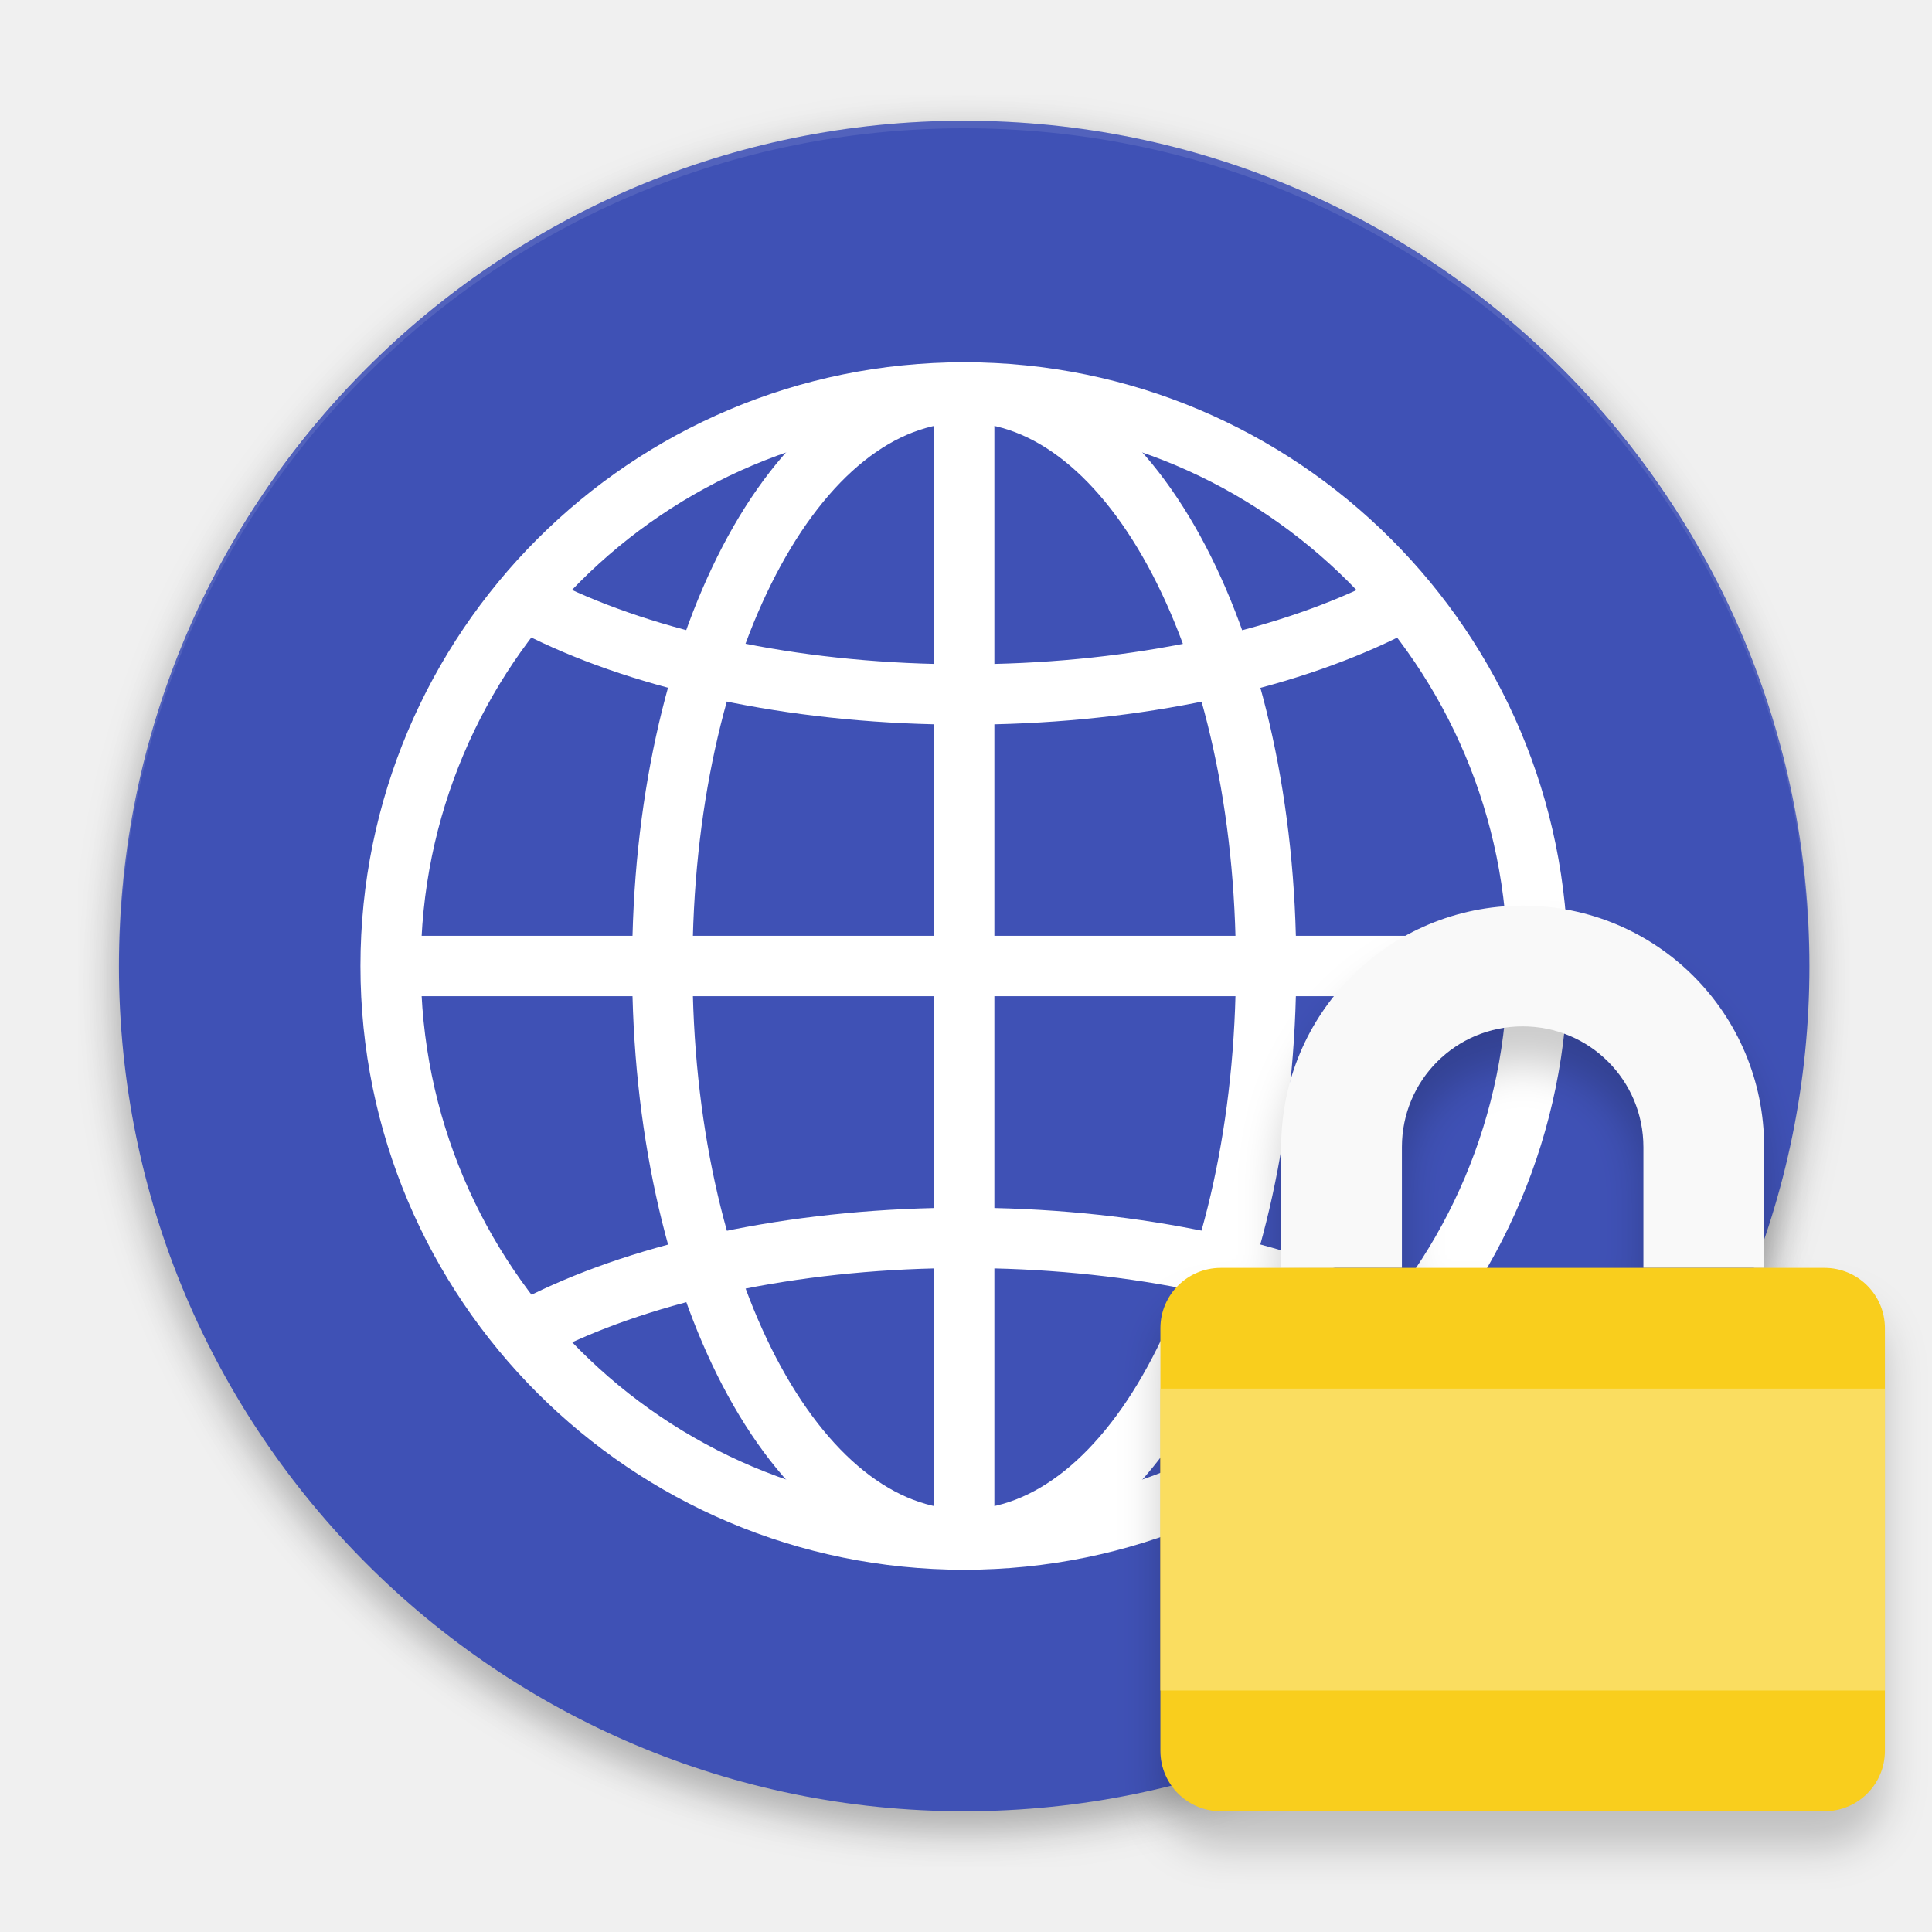
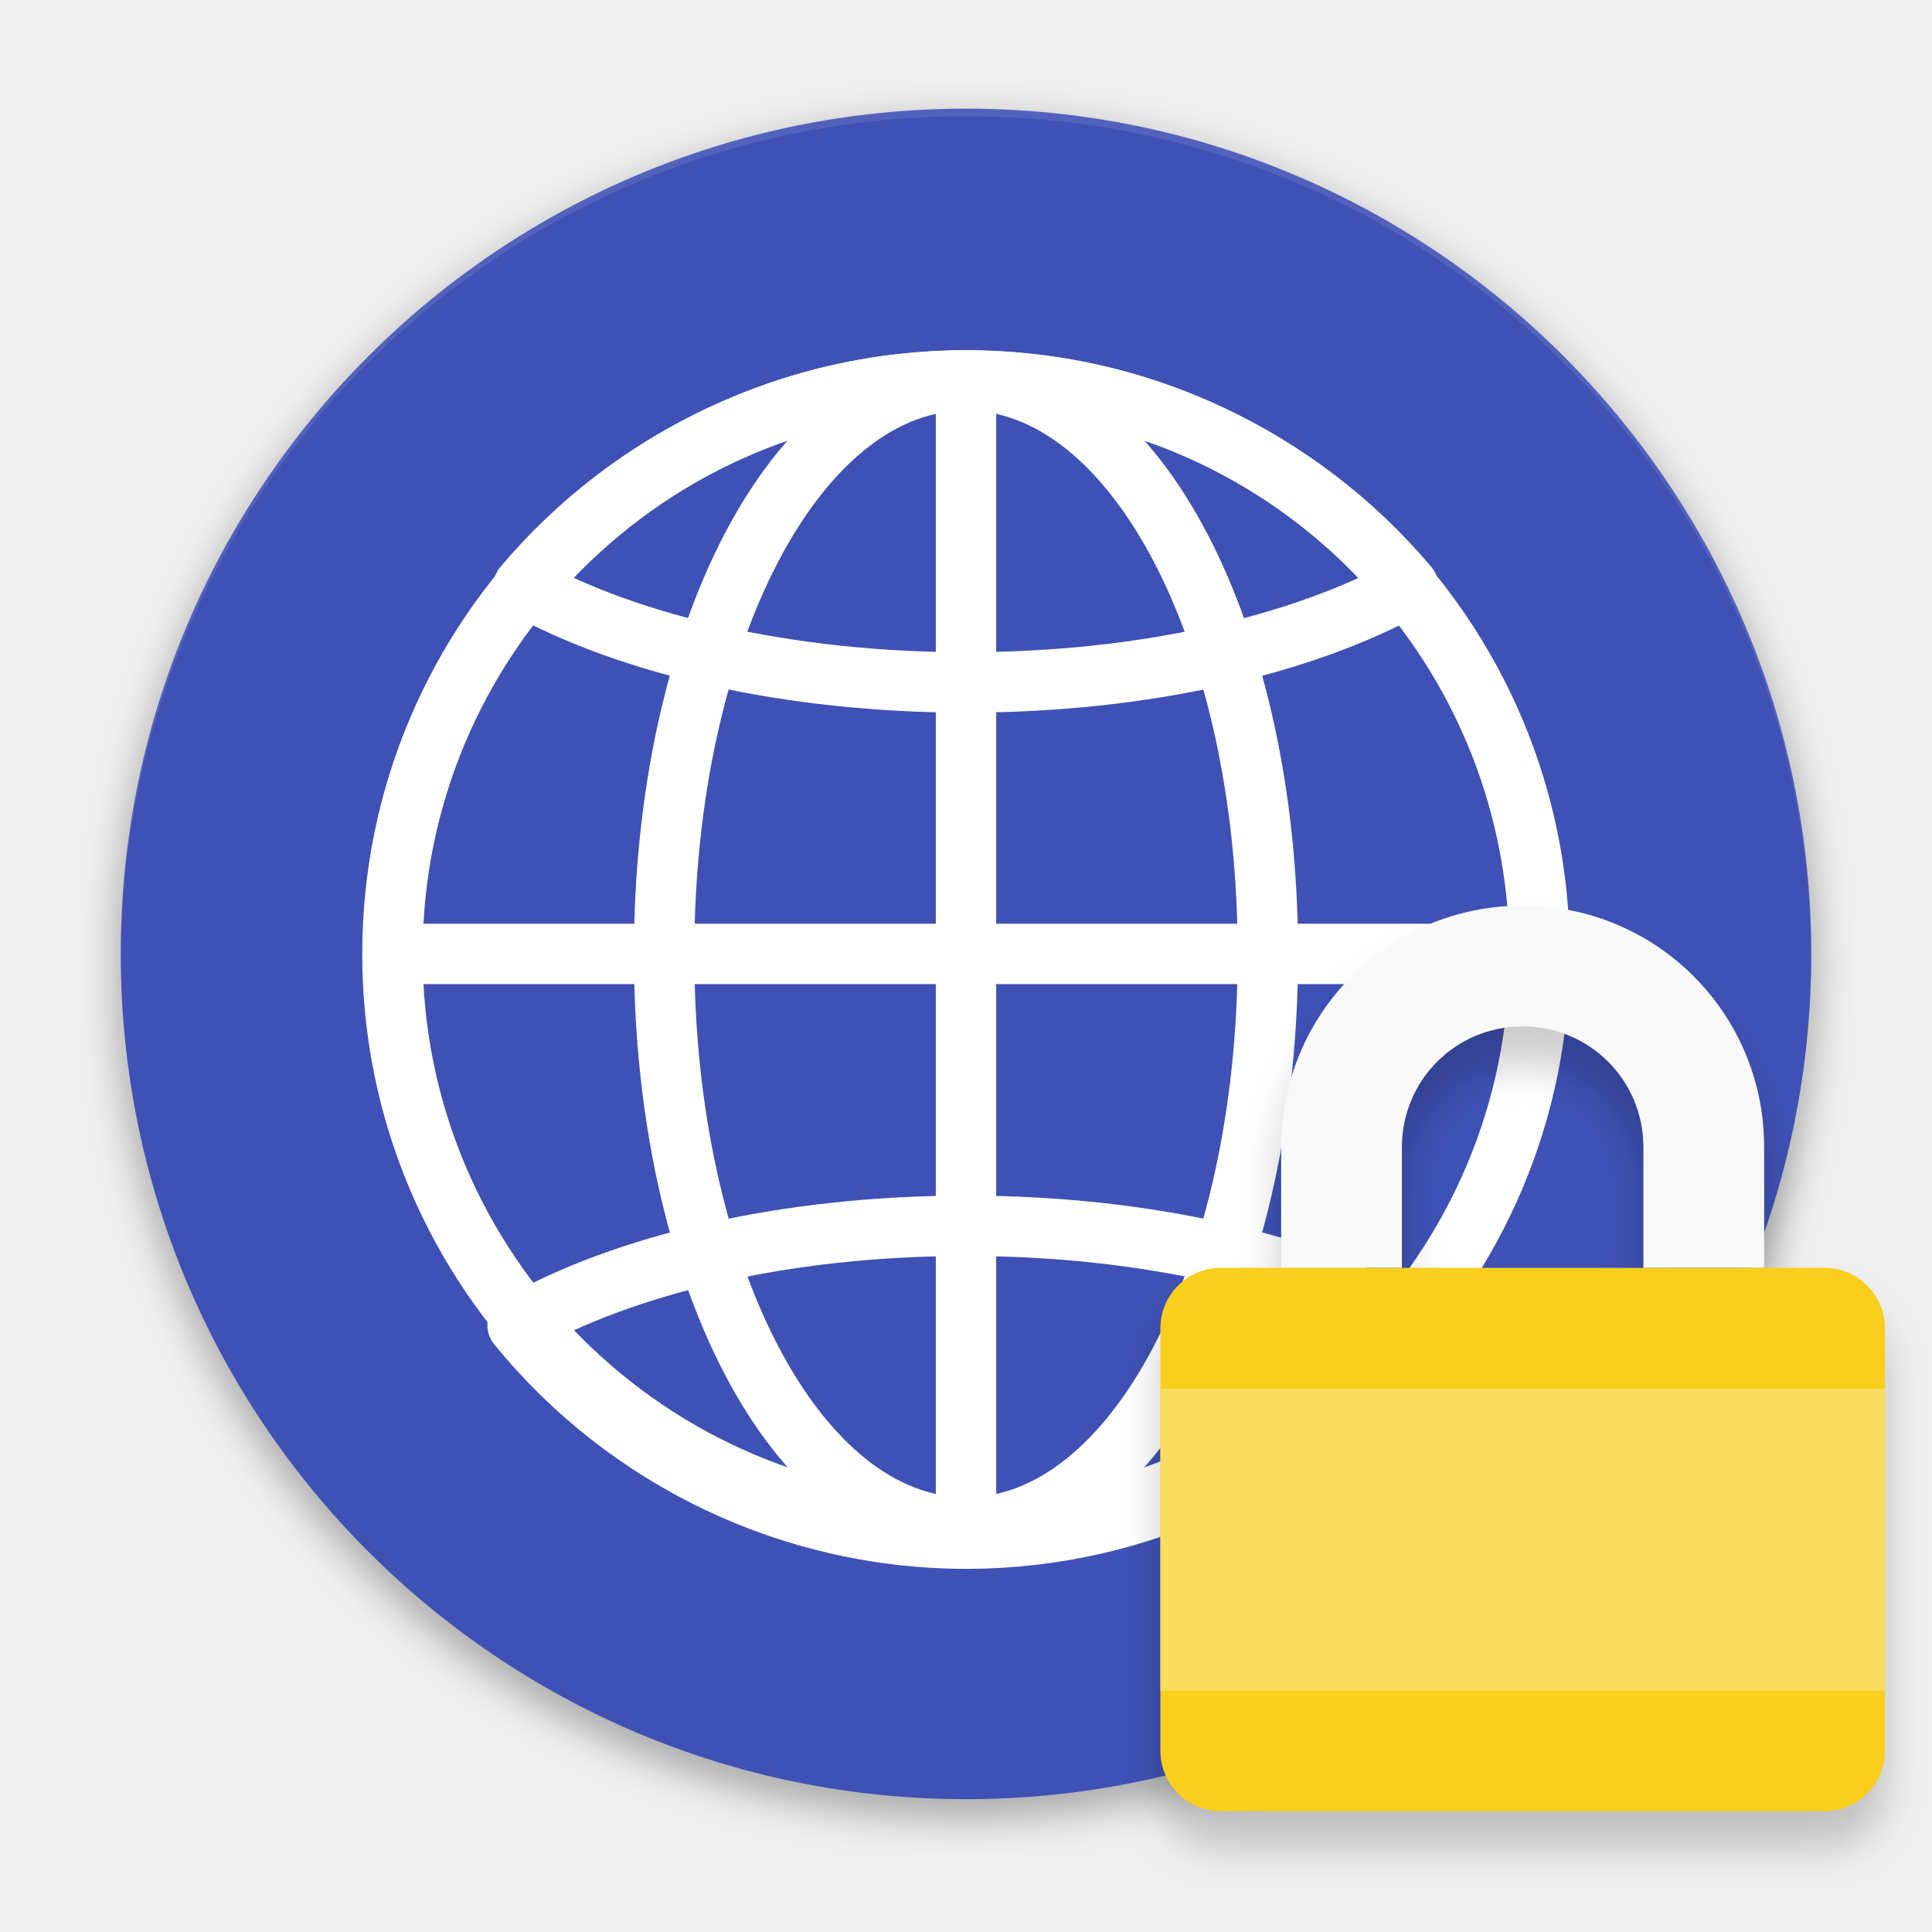
<svg xmlns="http://www.w3.org/2000/svg" width="512" height="512" enable-background="new" version="1.0">
  <defs>
-     <clipPath id="b">
-       <circle cx="160" cy="184" r="15" fill="none" stroke="#fff" stroke-linecap="round" stroke-linejoin="round" stroke-width="2" />
-     </clipPath>
+     <filter id="d" x="-.068" y="-.054" width="1.135" height="1.108" color-interpolation-filters="sRGB">
+       <feGaussianBlur stdDeviation="0.338" />
+     </filter>
    <filter id="a" x="-.024" y="-.024" width="1.048" height="1.048" color-interpolation-filters="sRGB">
      <feGaussianBlur stdDeviation="4.48" />
    </filter>
-     <filter id="d" x="-.068" y="-.054" width="1.135" height="1.108" color-interpolation-filters="sRGB">
-       <feGaussianBlur stdDeviation="0.338" />
-     </filter>
  </defs>
-   <g transform="translate(0,212)">
-     <g transform="translate(-208.48,2496)">
-       <rect transform="matrix(0 -1 -1 0 0 -2480)" x="-256" y="-688" width="448" height="448" rx="224" ry="224" filter="url(#a)" opacity=".1" stroke="#000" stroke-width="8" />
-       <rect transform="matrix(0 -1 -1 0 0 -2480)" x="-256" y="-688" width="448" height="448" rx="224" ry="224" filter="url(#a)" opacity=".2" />
-       <rect transform="matrix(0,-1,-1,0,0,0)" x="2228" y="-688" width="448" height="448" rx="224" ry="224" fill="#3f51b5" />
-       <g fill="none" stroke="#fff">
-         <circle cx="464" cy="-2452" r="152" stroke-linecap="round" stroke-linejoin="round" stroke-width="16" />
-         <path d="m312-2452h304" stroke-width="16" />
-         <path transform="matrix(10.231 0 0 10.231 -1172.9 -4333)" d="m160 162.82c-8.284 0-15 3.134-15 7s6.716 7 15 7 15-3.134 15-7-6.716-7-15-7zm0 28.075c-8.284 0-15 3.134-15 7s6.716 7 15 7 15-3.134 15-7-6.716-7-15-7z" clip-path="url(#b)" stroke-linecap="round" stroke-linejoin="round" stroke-width="1.564" />
-         <path d="m464-2604v306.92" stroke-width="16" />
-         <path d="m384-2452c0-83.947 34.798-152 80-152s80 68.053 80 152-34.797 152-80 152c-45.202 0-80-68.052-80-152z" stroke-linecap="round" stroke-linejoin="round" stroke-width="16" />
-       </g>
-       <path d="m464-2676c-124.1 0-224 99.904-224 224 0 0.233 0.011 0.463 0.016 0.695 0.699-123.49 100.32-222.7 223.98-222.7 123.67 0 223.3 99.216 223.98 222.71 5e-3 -0.238 0.016-0.475 0.016-0.715 0-124.1-99.904-224-224-224z" fill="#fff" opacity=".1" />
-       <g transform="matrix(16,0,0,16,-1340,32924)">
-         <path d="m122-2211.4c-2.216 0-4 1.784-4 4v2h-1c-0.554 0-1 0.446-1 1v7c0 0.554 0.446 1 1 1h10c0.554 0 1-0.446 1-1v-7c0-0.554-0.446-1-1-1h-1v-2c0-2.216-1.784-4-4-4zm0 2c1.108 0 2 0.892 2 2v2h-4v-2c0-1.108 0.892-2 2-2z" enable-background="new" filter="url(#d)" opacity=".2" />
-         <path d="m122-2212c-2.216 0-4 1.784-4 4v2h2v-2c0-1.108 0.892-2 2-2s2 0.892 2 2v2h2v-2c0-2.216-1.784-4-4-4z" enable-background="new" fill="#f9f9f9" />
-         <rect transform="matrix(0,-1,-1,0,0,0)" x="2197" y="-128" width="9" height="12" rx="1" ry="1" enable-background="new" fill="#f9ce1d" />
-         <rect x="116" y="-2204" width="12" height="5" rx="0" ry="0" enable-background="new" fill="#fadd60" />
-       </g>
-     </g>
+   <rect transform="matrix(0,-1,-1,0,-208,224.8)" x="-256" y="-688" width="448" height="448" rx="224" ry="224" filter="url(#a)" opacity=".1" stroke="#000" stroke-width="8" />
+   <rect transform="matrix(0,-1,-1,0,-208,224.8)" x="-256" y="-688" width="448" height="448" rx="224" ry="224" filter="url(#a)" opacity=".2" />
+   <rect transform="matrix(0,-1,-1,0,0,0)" x="-476.8" y="-480" width="448" height="448" rx="224" ry="224" fill="#3f51b5" />
+   <g fill="none" stroke="#fff" stroke-width="16">
+     <circle cx="256" cy="252.8" r="152" stroke-linecap="round" stroke-linejoin="round" />
+     <path d="m104 252.8h304" />
+     <path d="m256.06 100.84a153.46 153.46 0 0 0-117.33 54.547c28.151 15.567 70.261 25.459 117.33 25.459 46.989 0 89.035-9.86 117.19-25.383a153.46 153.46 0 0 0-117.19-54.623zm0 224.01c-47.952 0-90.762 10.264-118.9 26.34a153.46 153.46 0 0 0 118.9 56.582 153.46 153.46 0 0 0 118.89-56.59c-28.142-16.071-70.944-26.332-118.89-26.332z" stroke-linecap="round" stroke-linejoin="round" />
+     <path d="m256 100.8v306.92" />
+     <path d="m176 252.8c0-83.947 34.798-152 80-152s80 68.053 80 152-34.797 152-80 152c-45.202 0-80-68.052-80-152z" stroke-linecap="round" stroke-linejoin="round" />
+   </g>
+   <path d="m256 28.8c-124.1 0-224 99.904-224 224 0 0.233 0.011 0.463 0.016 0.695 0.699-123.49 100.32-222.7 223.98-222.7 123.67 0 223.3 99.216 223.98 222.71 5e-3 -0.238 0.016-0.475 0.016-0.715 0-124.1-99.904-224-224-224z" fill="#fff" opacity=".1" />
+   <path transform="matrix(16 0 0 16 -1548.5 35632)" d="m122-2211.4c-2.216 0-4 1.784-4 4v2h-1c-0.554 0-1 0.446-1 1v7c0 0.554 0.446 1 1 1h10c0.554 0 1-0.446 1-1v-7c0-0.554-0.446-1-1-1h-1v-2c0-2.216-1.784-4-4-4zm0 2c1.108 0 2 0.892 2 2v2h-4v-2c0-1.108 0.892-2 2-2z" enable-background="new" filter="url(#d)" opacity=".2" />
+   <g stroke-width="16">
+     <path d="m403.52 240c-35.456 0-64 28.544-64 64v32h32v-32c0-17.728 14.272-32 32-32s32 14.272 32 32v32h32v-32c0-35.456-28.544-64-64-64z" enable-background="new" fill="#f9f9f9" />
+     <rect transform="matrix(0,-1,-1,0,0,0)" x="-480" y="-499.52" width="144" height="192" rx="16" ry="16" enable-background="new" fill="#f9ce1d" />
+     <rect x="307.52" y="368" width="192" height="80" rx="0" ry="0" enable-background="new" fill="#fadd60" />
  </g>
</svg>
